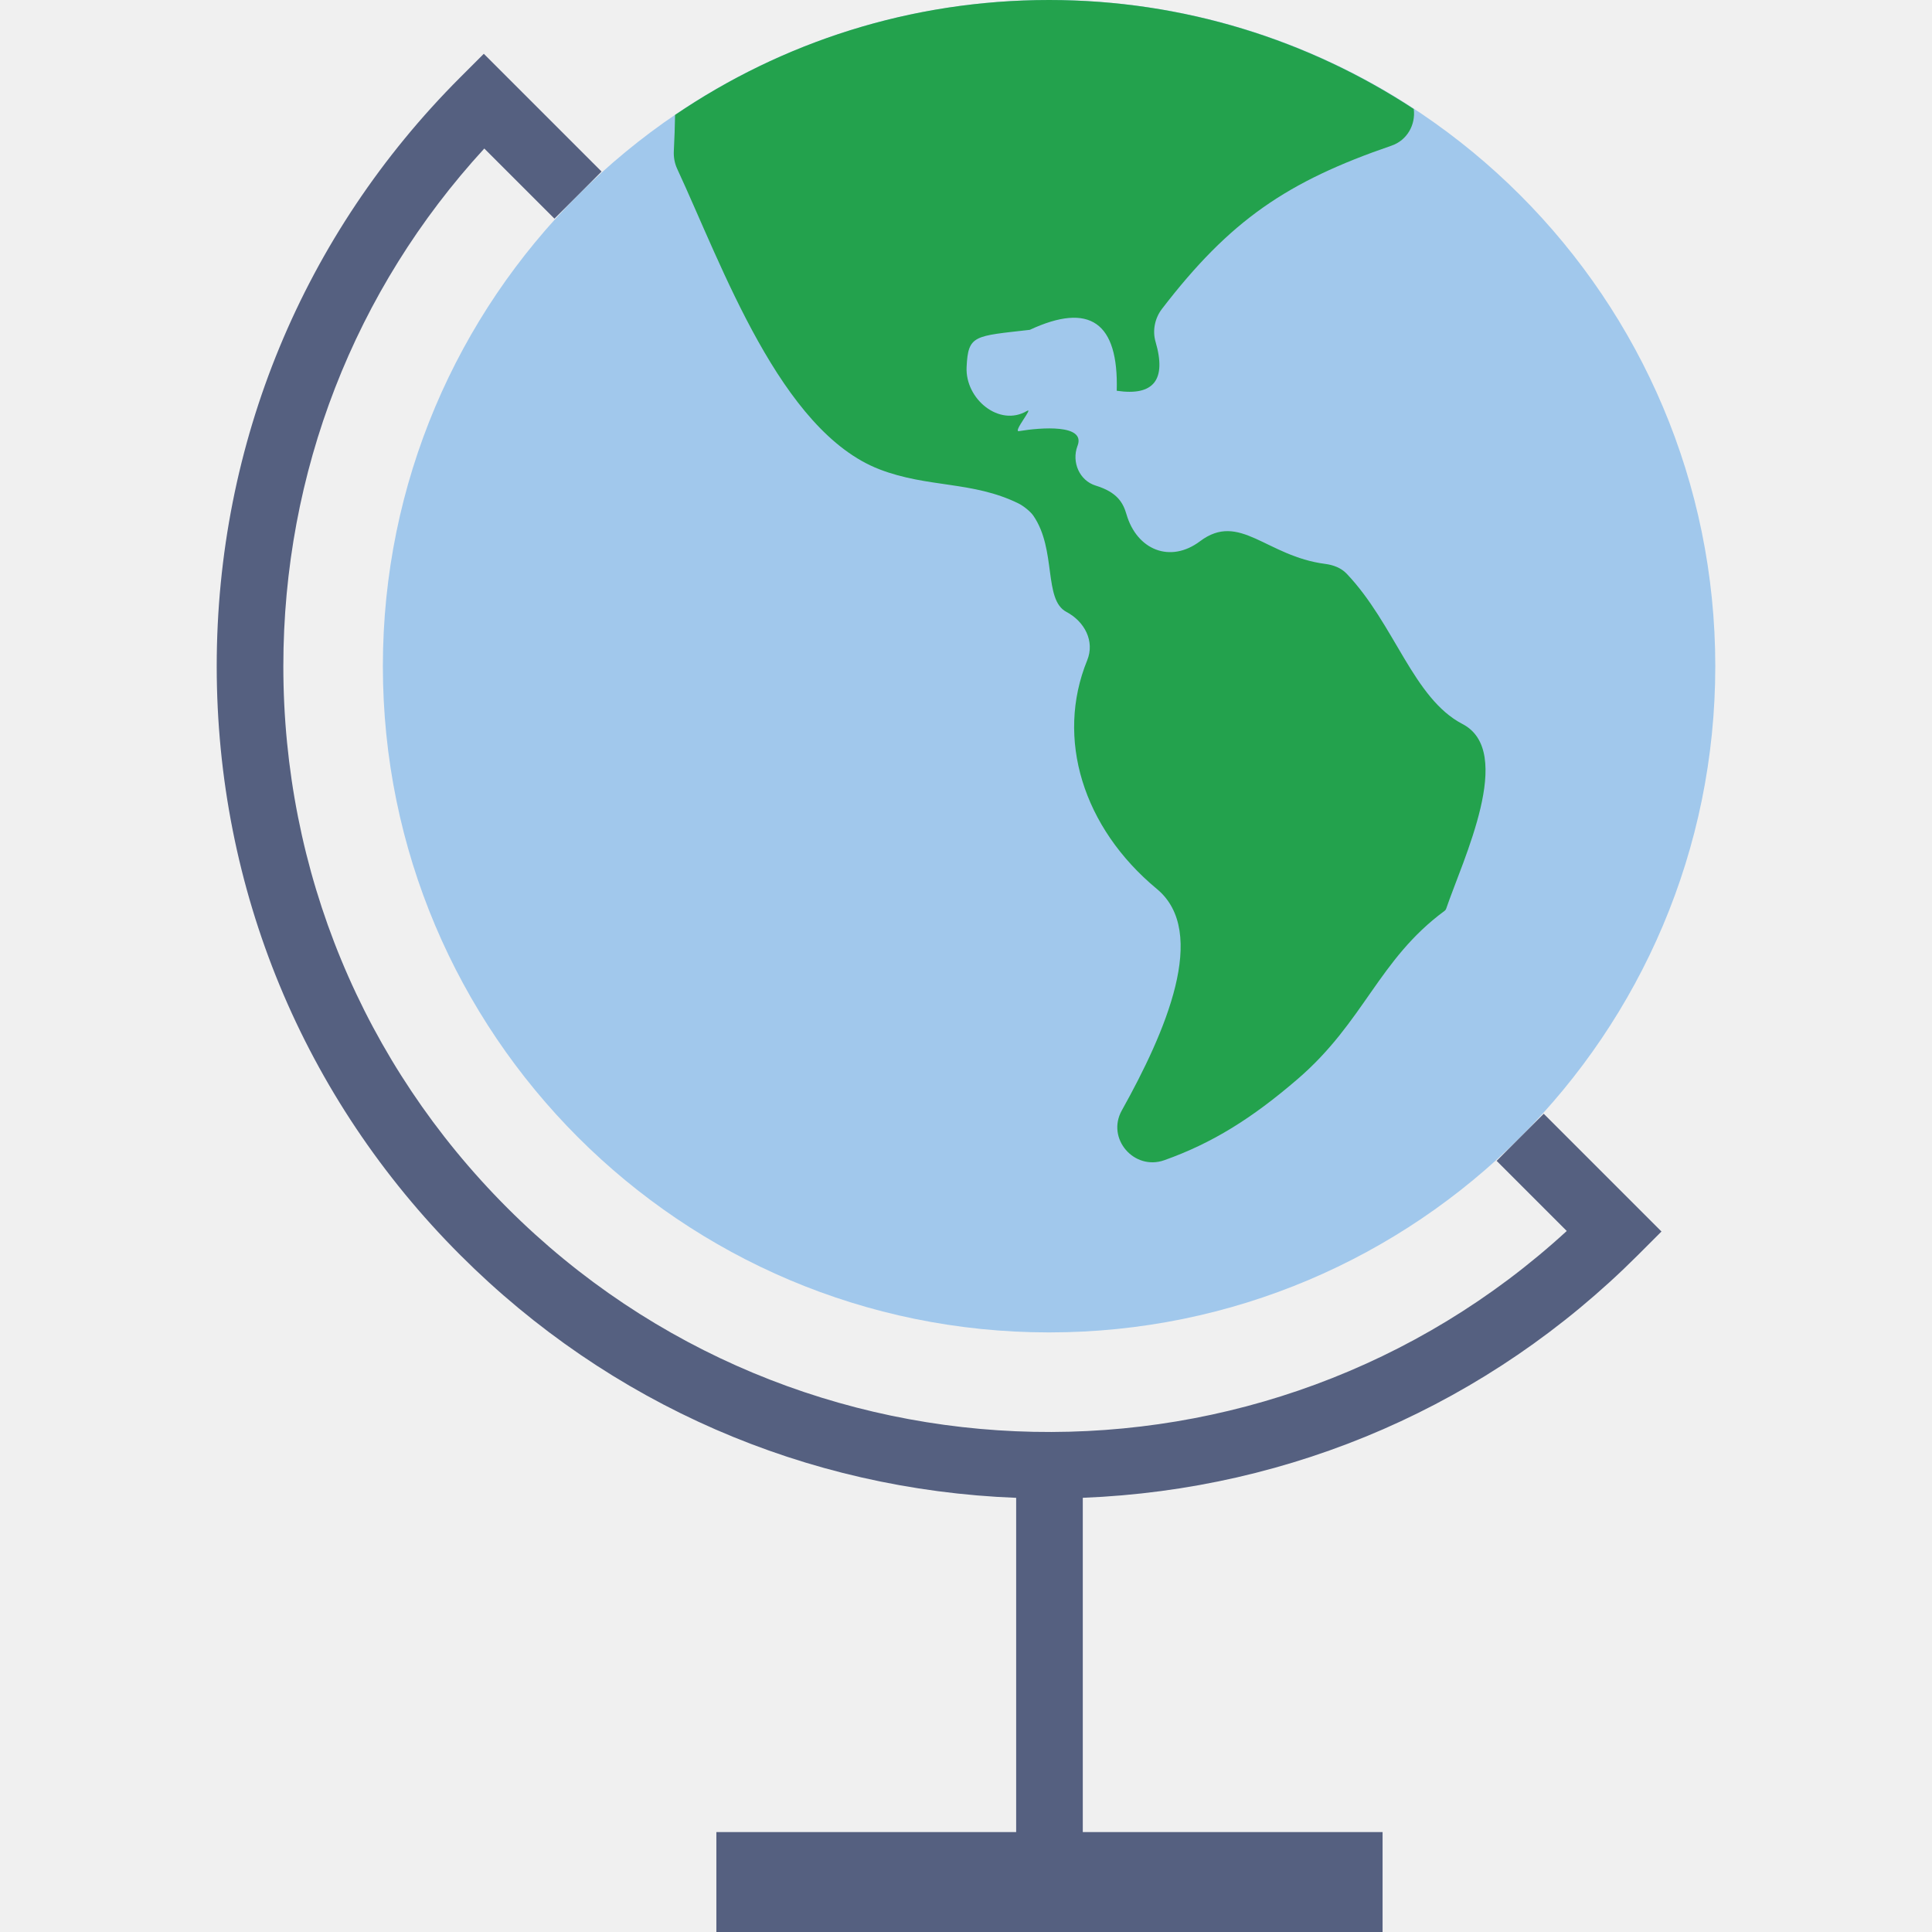
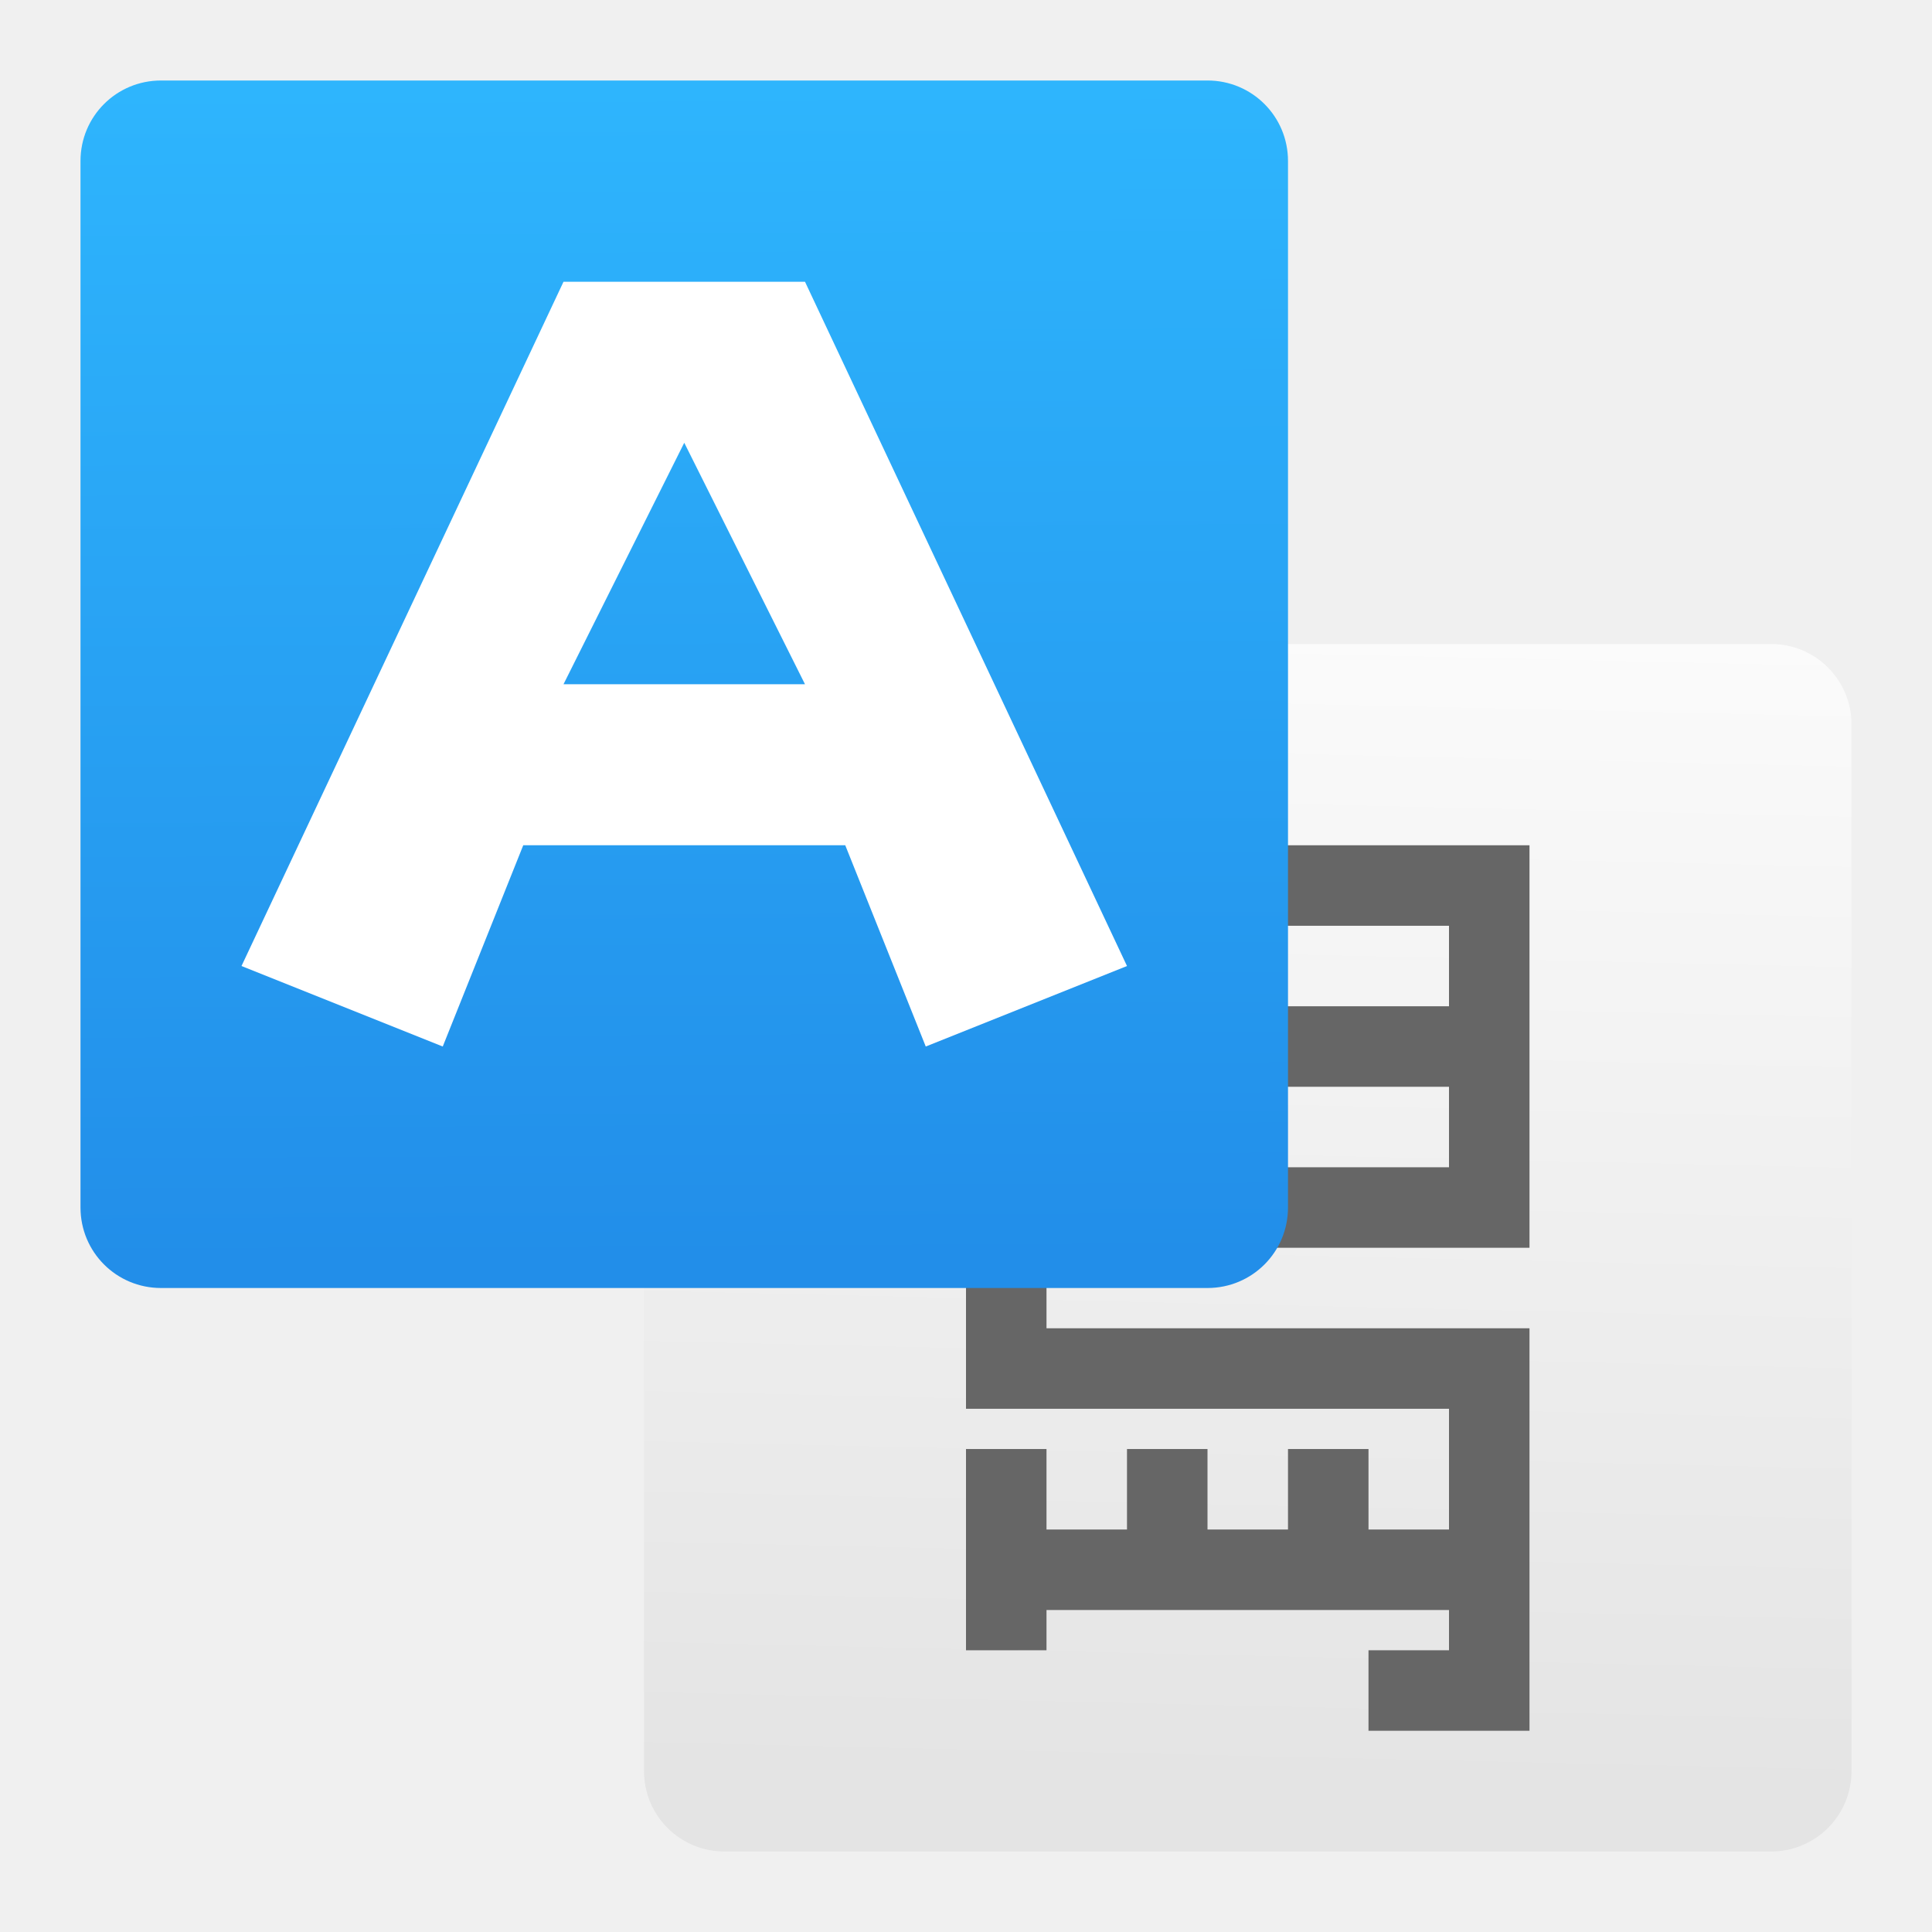
- <svg xmlns="http://www.w3.org/2000/svg" version="1.1" id="Capa_1" x="0px" y="0px" viewBox="0 0 58 58" style="enable-background:new 0 0 58 58;" xml:space="preserve">
-   <circle style="fill:#A1C8EC;" cx="31.494" cy="20" r="20" />
-   <path style="fill:#556080;" d="M49.879,36.971l-3.535-3.535L44.93,34.85l2.105,2.105c-9.013,8.271-23.073,8.038-31.804-0.691  C10.894,31.927,8.506,26.151,8.506,20c0-5.815,2.135-11.296,6.033-15.541l2.106,2.105l1.414-1.414l-3.535-3.535l-0.707,0.707  C9.102,7.037,6.506,13.314,6.506,20s2.597,12.963,7.312,17.678c4.481,4.481,10.375,7.044,16.688,7.288V55c0,0.553,0.447,1,1,1  s1-0.447,1-1V44.965c6.304-0.249,12.19-2.811,16.666-7.287L49.879,36.971z" />
-   <rect x="21.506" y="55" style="fill:#556080;" width="20" height="3" />
-   <path style="fill:#23A24D;" d="M20.266,3.45c-0.006,0.341-0.017,0.696-0.037,1.081c-0.01,0.185,0.023,0.37,0.101,0.538  c1.356,2.922,3.101,7.882,6.081,9.024c1.449,0.556,2.788,0.346,4.161,1.019c0.147,0.072,0.361,0.239,0.453,0.374  c0.698,1.021,0.296,2.517,0.988,2.883c0.548,0.29,0.859,0.881,0.625,1.455c-0.955,2.343-0.129,5.023,2.092,6.863  c1.563,1.294,0.262,4.295-1.053,6.65c-0.47,0.842,0.368,1.815,1.277,1.493c1.437-0.511,2.627-1.252,4.004-2.438  c1.997-1.718,2.429-3.589,4.409-5.047c0.022-0.016,0.038-0.036,0.047-0.062c0.506-1.483,2.078-4.722,0.492-5.547  c-1.481-0.769-2.035-2.997-3.48-4.515c-0.166-0.174-0.402-0.261-0.641-0.292c-1.771-0.228-2.569-1.576-3.76-0.68  c-0.893,0.671-1.896,0.262-2.208-0.811c-0.102-0.35-0.28-0.662-0.923-0.86c-0.488-0.15-0.726-0.704-0.55-1.183  c0.003-0.007,0.005-0.014,0.008-0.021c0.235-0.641-1.089-0.543-1.763-0.431c-0.189,0.031,0.452-0.73,0.241-0.606  c-0.828,0.489-1.856-0.355-1.812-1.315c0.045-0.974,0.227-0.928,1.897-1.12c1.798-0.837,2.668-0.227,2.61,1.829  c1.111,0.165,1.5-0.327,1.165-1.473c-0.098-0.335-0.019-0.709,0.193-0.985c2.047-2.664,3.758-3.825,6.893-4.901  c0.465-0.16,0.727-0.625,0.666-1.1C39.297,1.21,35.539,0,31.494,0C27.331,0,23.467,1.274,20.266,3.45z" />
-   <g>
- </g>
-   <g>
- </g>
-   <g>
- </g>
-   <g>
- </g>
-   <g>
- </g>
-   <g>
- </g>
-   <g>
- </g>
-   <g>
- </g>
-   <g>
- </g>
-   <g>
- </g>
-   <g>
- </g>
-   <g>
- </g>
-   <g>
- </g>
-   <g>
- </g>
-   <g>
- </g>
+ <svg xmlns="http://www.w3.org/2000/svg" xmlns:xlink="http://www.w3.org/1999/xlink" width="48" height="48" viewBox="0 0 48 48" version="1.1" id="svg8">
+   <defs id="defs2">
+     <linearGradient xlink:href="#linearGradient4582" id="linearGradient959" x1="24" y1="309.275" x2="24" y2="273.65" gradientUnits="userSpaceOnUse" gradientTransform="translate(-2)" />
+     <linearGradient id="linearGradient4582">
+       <stop id="stop4578" offset="0" style="stop-color:#dd366b;stop-opacity:1" />
+       <stop id="stop4580" offset="1" style="stop-color:#f25183;stop-opacity:1" />
+     </linearGradient>
+     <linearGradient id="linearGradient4656">
+       <stop id="stop4652" offset="0" style="stop-color:#e4e4e4;stop-opacity:1" />
+       <stop id="stop4654" offset="1" style="stop-color:#fbfbfb;stop-opacity:1" />
+     </linearGradient>
+     <linearGradient id="linearGradient4602">
+       <stop id="stop4598" offset="0" style="stop-color:#228ee9;stop-opacity:1" />
+       <stop id="stop4600" offset="1" style="stop-color:#2eb5fd;stop-opacity:1" />
+     </linearGradient>
+     <linearGradient xlink:href="#linearGradient4602" id="linearGradient968" x1="2.694" y1="293.921" x2="2.694" y2="289.111" gradientUnits="userSpaceOnUse" />
+     <linearGradient xlink:href="#linearGradient4656" id="linearGradient978" x1="5.388" y1="296.615" x2="5.388" y2="291.612" gradientUnits="userSpaceOnUse" />
+     <linearGradient xlink:href="#linearGradient4602" id="linearGradient847" x1="16.849" y1="297.969" x2="16.709" y2="268.801" gradientUnits="userSpaceOnUse" gradientTransform="translate(0,-266.65)" />
+     <linearGradient xlink:href="#linearGradient4656" id="linearGradient856" x1="31.645" y1="310.908" x2="32.3" y2="282.27" gradientUnits="userSpaceOnUse" gradientTransform="translate(0,-266.65)" />
+   </defs>
+   <g id="layer1" transform="translate(0,-266.65)">
+     <g id="g1221">
+       <path style="opacity:1;fill:url(#linearGradient856);fill-opacity:1;stroke:none;stroke-width:4.002;stroke-linecap:round;stroke-linejoin:round;stroke-miterlimit:4;stroke-dasharray:none;stroke-opacity:1" d="M 18 16 C 16.892 16 16 16.892 16 18 L 16 44 C 16 45.108 16.892 46 18 46 L 44 46 C 45.108 46 46 45.108 46 44 L 46 18 C 46 16.892 45.108 16 44 16 L 18 16 z " transform="translate(0,266.65)" id="rect927-1" />
+       <g style="fill:#666666;fill-opacity:1" id="layer1-3-3-1" transform="matrix(5.19685,0,0,5.19685,2,-1230.814)">
+         <path id="rect1107-2" transform="matrix(0.1924242,0,0,0.1924242,-0.3848485,288.1485)" d="m 28,19 v 2 h -4 v 14 h 12 v 3 h -2 v -2 h -2 v 2 h -2 v -2 h -2 v 2 h -2 v -2 h -2 v 2 2 1 h 2 v -1 h 10 v 1 h -2 v 2 h 4 V 41 34 33 H 26 V 31 H 38 V 21 h -7 v -2 z m -2,4 h 10 v 2 H 26 Z m 0,4 h 10 v 2 H 26 Z" style="opacity:1;fill:#666666;fill-opacity:1;stroke:none;stroke-width:4;stroke-linecap:round;stroke-linejoin:round;stroke-miterlimit:4;stroke-dasharray:none;stroke-opacity:1" />
+       </g>
+       <path style="opacity:1;fill:url(#linearGradient847);fill-opacity:1;stroke:none;stroke-width:4.002;stroke-linecap:round;stroke-linejoin:round;stroke-miterlimit:4;stroke-dasharray:none;stroke-opacity:1" d="M 4 2 C 2.892 2 2 2.892 2 4 L 2 30 C 2 31.108 2.892 32 4 32 L 30 32 C 31.108 32 32 31.108 32 30 L 32 4 C 32 2.892 31.108 2 30 2 L 4 2 z " transform="translate(0,266.65)" id="rect927" />
+       <g id="layer1-6-5" transform="matrix(1.466667,0,0,1.466667,-5.733334,-155.37)">
+         <path id="path1022" transform="matrix(0.6818182,0,0,0.6818182,-0.863636,282.2864)" d="m 21,15 -8,17 5,2 L 20,29 h 8 l 2,5 5,-2 -8,-17 z m 3,4 3,6 h -6 z" style="fill:#ffffff;fill-opacity:1;stroke:none;stroke-width:1px;stroke-linecap:butt;stroke-linejoin:miter;stroke-opacity:1" />
+       </g>
+     </g>
+   </g>
</svg>
